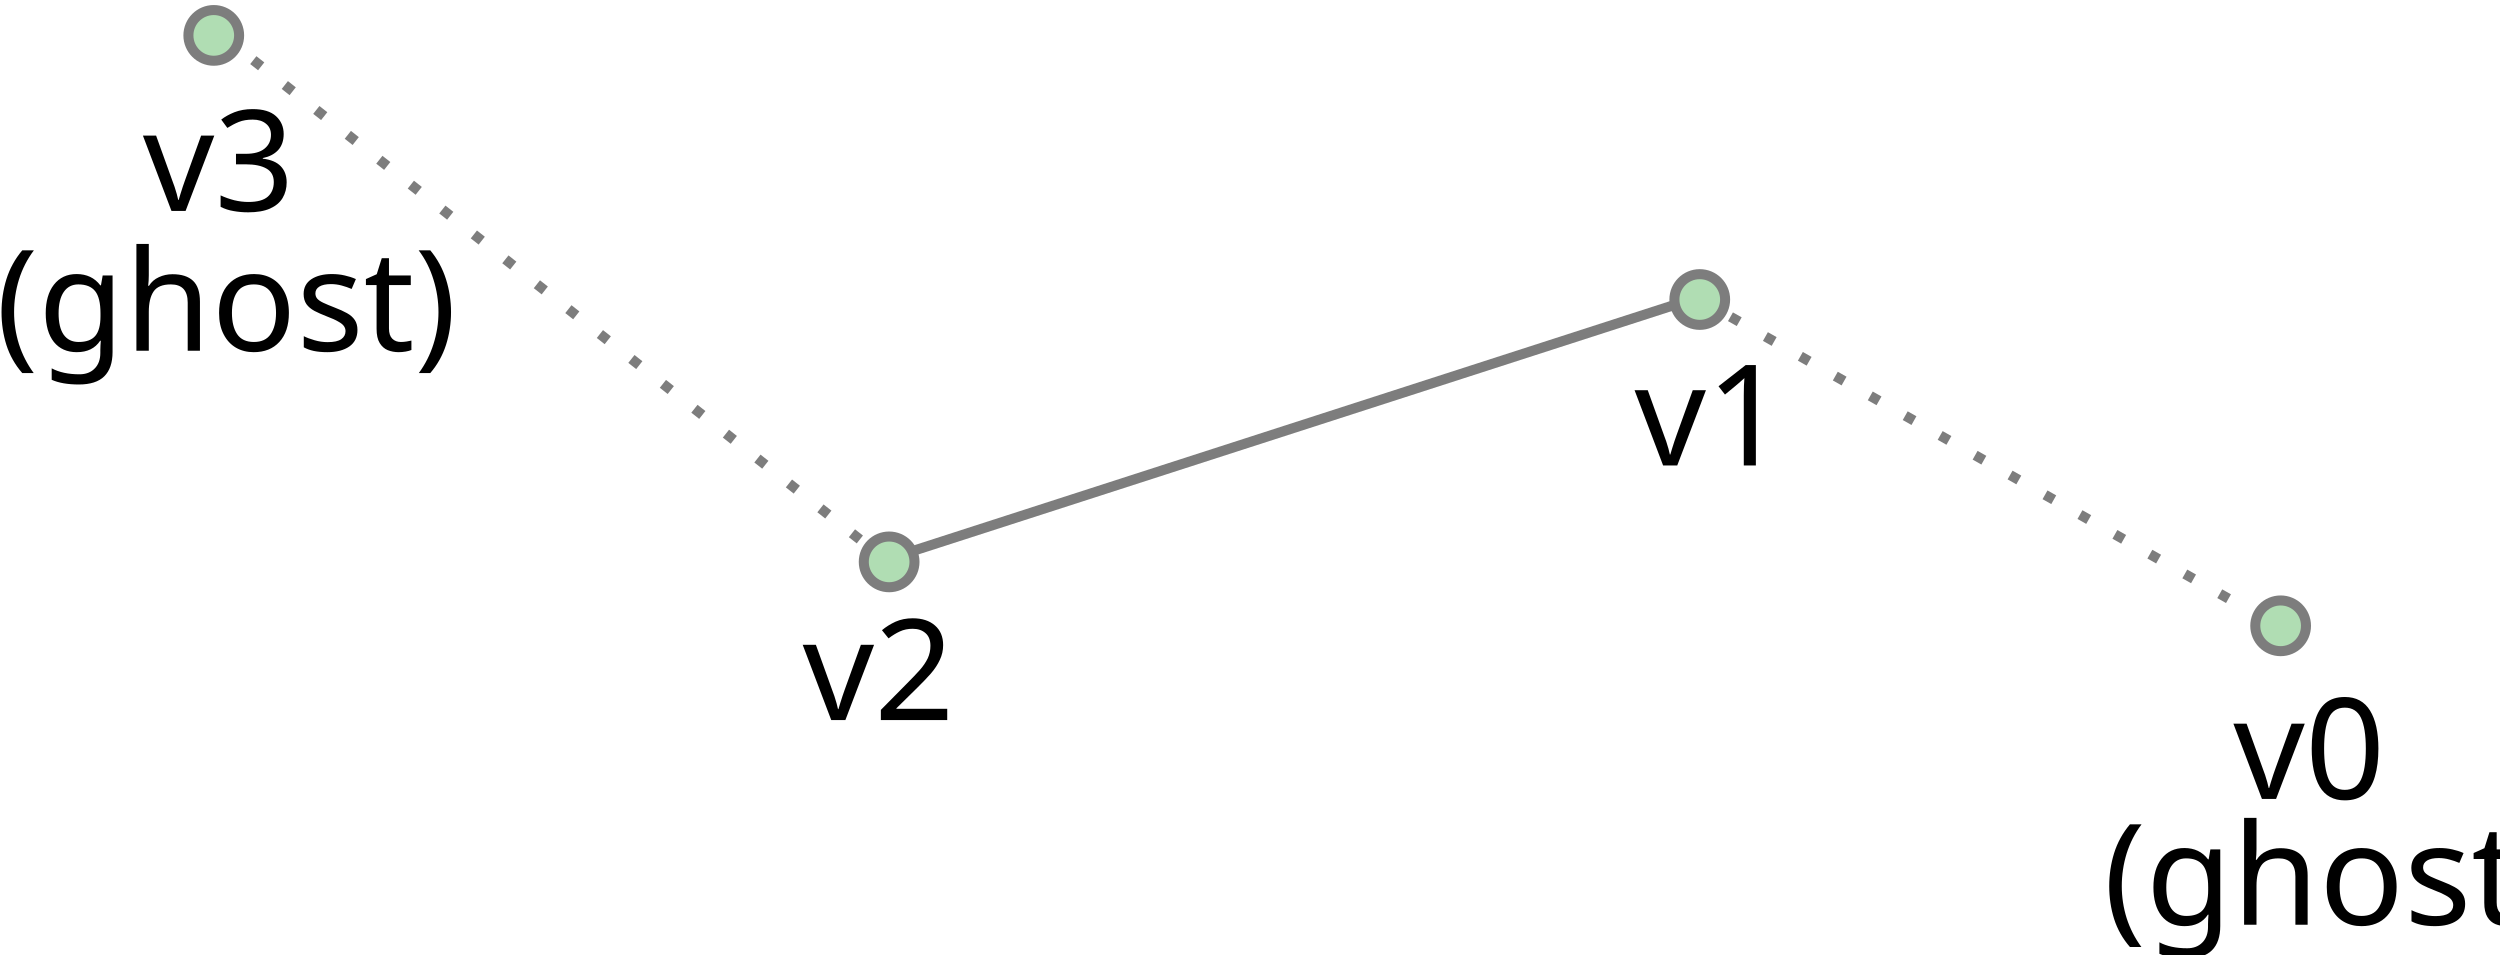
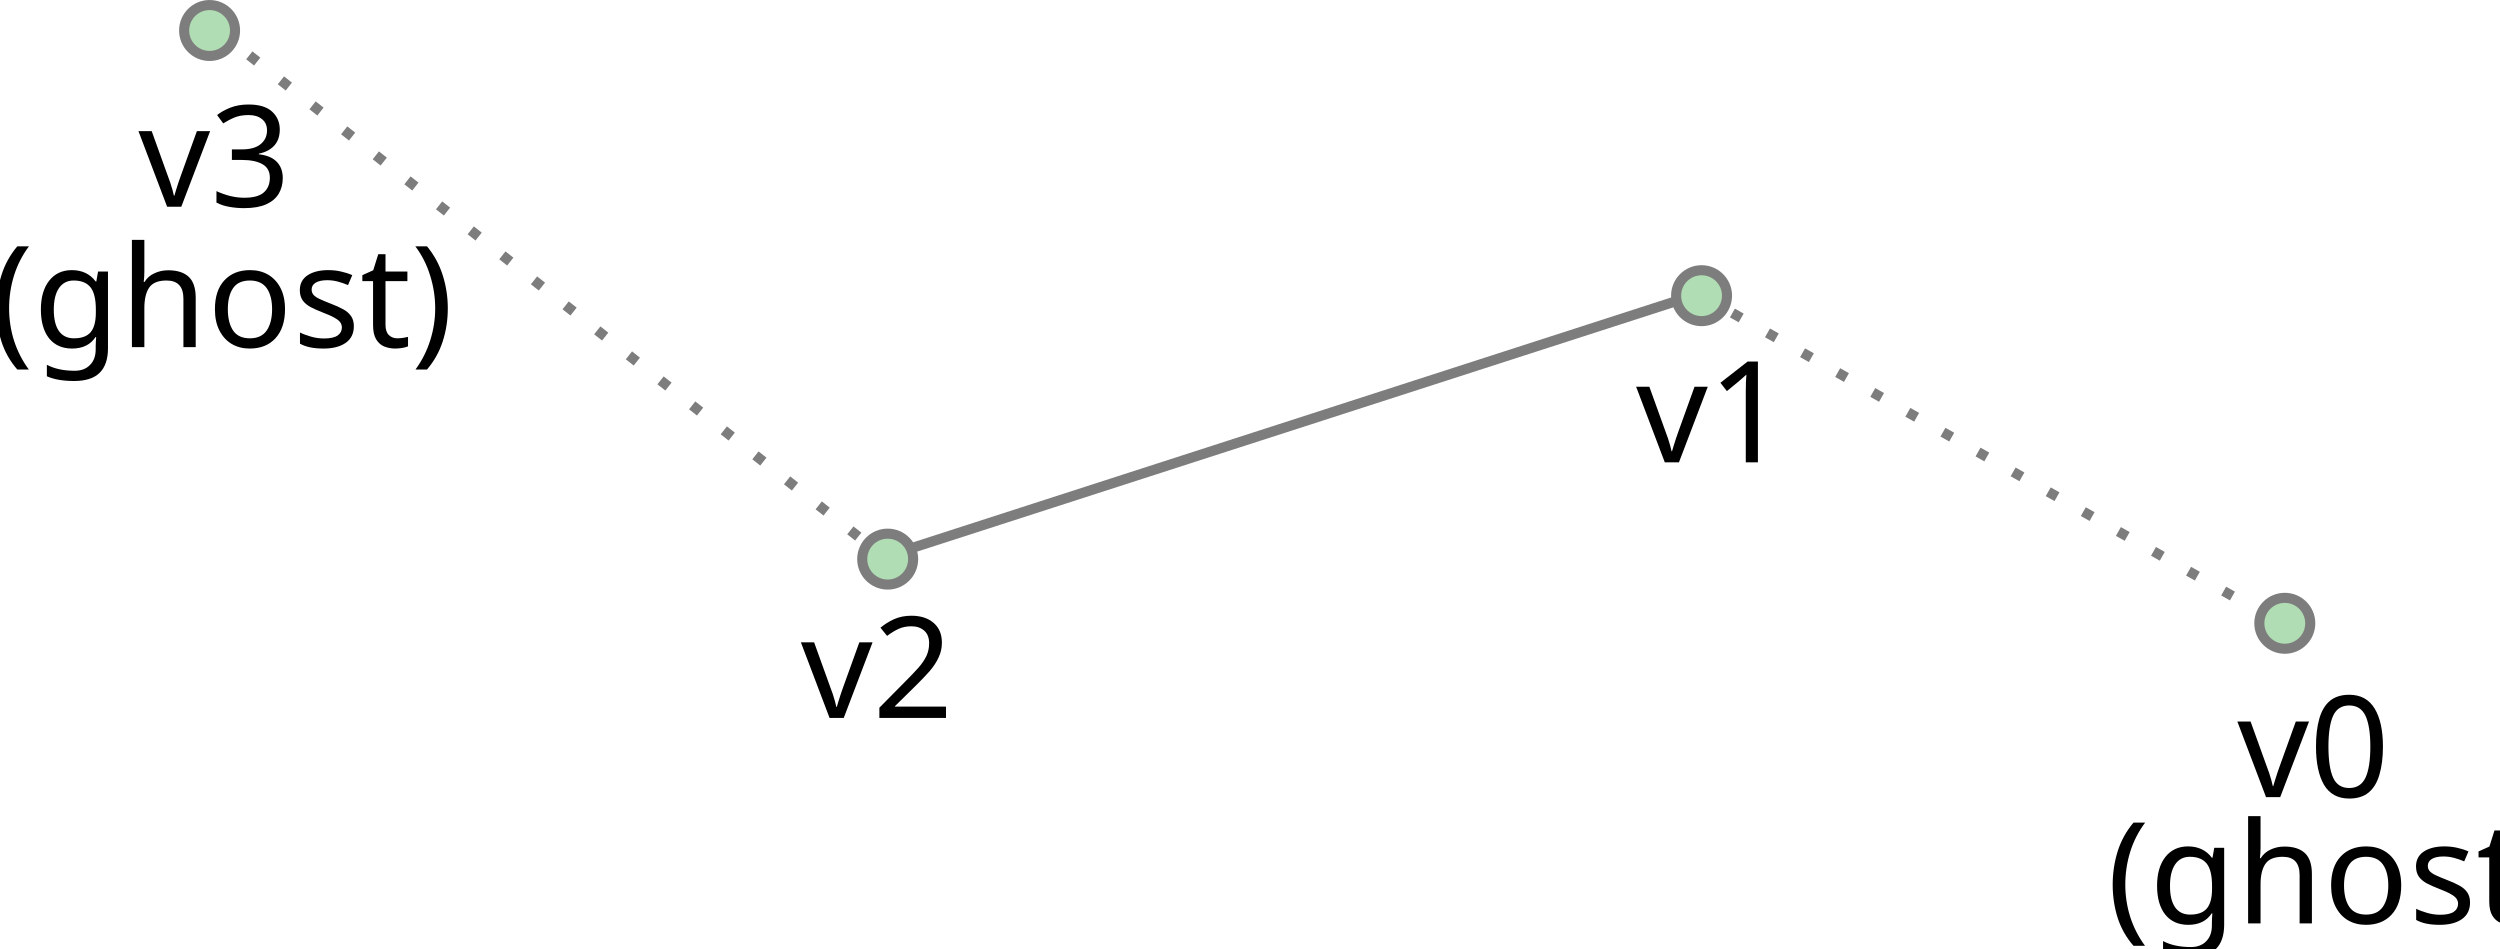
- <svg xmlns="http://www.w3.org/2000/svg" version="1.1" id="svg6349" height="95.101" width="249.004">
+ <svg xmlns="http://www.w3.org/2000/svg" width="248.004" height="94.101" id="svg6349" version="1.1">
  <defs id="defs6351">
-     <marker style="overflow:visible" id="Arrow1Send" refX="0" refY="0" orient="auto">
-       <path transform="matrix(-0.2,0,0,-0.2,-1.2,0)" style="fill-rule:evenodd;stroke:#000000;stroke-width:1pt;marker-start:none" d="M 0,0 5,-5 -12.5,0 5,5 Z" id="path4500" />
+     <marker orient="auto" refY="0" refX="0" id="Arrow1Send" style="overflow:visible">
+       <path id="path4500" d="M 0,0 5,-5 -12.5,0 5,5 Z" style="fill-rule:evenodd;stroke:#000000;stroke-width:1pt;marker-start:none" transform="matrix(-0.2,0,0,-0.2,-1.2,0)" />
    </marker>
-     <marker style="overflow:visible" id="Arrow1Mend" refX="0" refY="0" orient="auto">
-       <path transform="matrix(-0.4,0,0,-0.4,-4,0)" style="fill-rule:evenodd;stroke:#000000;stroke-width:1pt;marker-start:none" d="M 0,0 5,-5 -12.5,0 5,5 Z" id="path4494" />
+     <marker orient="auto" refY="0" refX="0" id="Arrow1Mend" style="overflow:visible">
+       <path id="path4494" d="M 0,0 5,-5 -12.5,0 5,5 Z" style="fill-rule:evenodd;stroke:#000000;stroke-width:1pt;marker-start:none" transform="matrix(-0.4,0,0,-0.4,-4,0)" />
    </marker>
-     <marker style="overflow:visible" id="Arrow1Lend" refX="0" refY="0" orient="auto">
-       <path transform="matrix(-0.8,0,0,-0.8,-10,0)" style="fill-rule:evenodd;stroke:#000000;stroke-width:1pt;marker-start:none" d="M 0,0 5,-5 -12.5,0 5,5 Z" id="path4488" />
+     <marker orient="auto" refY="0" refX="0" id="Arrow1Lend" style="overflow:visible">
+       <path id="path4488" d="M 0,0 5,-5 -12.5,0 5,5 Z" style="fill-rule:evenodd;stroke:#000000;stroke-width:1pt;marker-start:none" transform="matrix(-0.8,0,0,-0.8,-10,0)" />
    </marker>
-     <marker style="overflow:visible" id="TriangleOutL" refX="0" refY="0" orient="auto">
-       <path transform="scale(0.8)" style="fill-rule:evenodd;stroke:#000000;stroke-width:1pt;marker-start:none" d="M 5.77,0 -2.88,5 V -5 Z" id="path4628" />
+     <marker orient="auto" refY="0" refX="0" id="TriangleOutL" style="overflow:visible">
+       <path id="path4628" d="M 5.77,0 -2.88,5 V -5 Z" style="fill-rule:evenodd;stroke:#000000;stroke-width:1pt;marker-start:none" transform="scale(0.8)" />
    </marker>
  </defs>
-   <g transform="translate(-269.6948,-530.9969)" id="layer1">
-     <path id="path9018" d="m 291.786,534.505 66.429,52.5" style="fill:none;stroke:#7d7d7d;stroke-width:1;stroke-linecap:butt;stroke-linejoin:miter;stroke-miterlimit:4;stroke-dasharray:1, 3;stroke-dashoffset:0;stroke-opacity:1" />
-     <path id="path9020" d="m 358.214,586.648 80.714,-26.071" style="fill:none;stroke:#7d7d7d;stroke-width:1px;stroke-linecap:butt;stroke-linejoin:miter;stroke-opacity:1" />
-     <path id="path9022" d="m 438.571,560.576 56.786,32.143" style="fill:none;stroke:#7d7d7d;stroke-width:1;stroke-linecap:butt;stroke-linejoin:miter;stroke-miterlimit:4;stroke-dasharray:1, 3;stroke-dashoffset:0;stroke-opacity:1" />
-     <circle r="2.525" cy="611.936" cx="241.932" transform="translate(49.05367,-77.41334)" id="path6867" style="fill:#b0ddb3;fill-opacity:1;stroke:#7d7d7d;stroke-width:1;stroke-linecap:round;stroke-linejoin:round;stroke-miterlimit:4;stroke-dasharray:none;stroke-dashoffset:0;stroke-opacity:1" />
-     <circle r="2.525" cy="611.936" cx="241.932" transform="translate(116.3224,-24.97462)" id="path6867-1" style="fill:#b0ddb3;fill-opacity:1;stroke:#7d7d7d;stroke-width:1;stroke-linecap:round;stroke-linejoin:round;stroke-miterlimit:4;stroke-dasharray:none;stroke-dashoffset:0;stroke-opacity:1" />
-     <circle r="2.525" cy="611.936" cx="241.932" style="fill:#b0ddb3;fill-opacity:1;stroke:#7d7d7d;stroke-width:1;stroke-linecap:round;stroke-linejoin:round;stroke-miterlimit:4;stroke-dasharray:none;stroke-dashoffset:0;stroke-opacity:1" id="path9012" transform="translate(254.9181,-18.60732)" />
-     <circle r="2.525" cy="611.936" cx="241.932" transform="translate(197.061,-51.10732)" id="path9014" style="fill:#b0ddb3;fill-opacity:1;stroke:#7d7d7d;stroke-width:1;stroke-linecap:round;stroke-linejoin:round;stroke-miterlimit:4;stroke-dasharray:none;stroke-dashoffset:0;stroke-opacity:1" />
-     <text id="text9024" y="610.576" x="492.143" style="font-style:normal;font-variant:normal;font-weight:normal;font-stretch:normal;line-height:0%;font-family:Calibri;-inkscape-font-specification:Calibri;text-align:start;letter-spacing:0px;word-spacing:0px;writing-mode:lr-tb;text-anchor:start;fill:#000000;fill-opacity:1;stroke:none" xml:space="preserve">
-       <tspan style="font-size:14px;line-height:1.25" y="610.576" x="492.143" id="tspan9026">v0</tspan>
+   <g id="layer1" transform="translate(-270.1948,-531.4969)">
+     <path style="fill:none;stroke:#7d7d7d;stroke-width:1;stroke-linecap:butt;stroke-linejoin:miter;stroke-miterlimit:4;stroke-dasharray:1, 3;stroke-dashoffset:0;stroke-opacity:1" d="m 291.786,534.505 66.429,52.5" id="path9018" />
+     <path style="fill:none;stroke:#7d7d7d;stroke-width:1px;stroke-linecap:butt;stroke-linejoin:miter;stroke-opacity:1" d="m 358.214,586.648 80.714,-26.071" id="path9020" />
+     <path style="fill:none;stroke:#7d7d7d;stroke-width:1;stroke-linecap:butt;stroke-linejoin:miter;stroke-miterlimit:4;stroke-dasharray:1, 3;stroke-dashoffset:0;stroke-opacity:1" d="m 438.571,560.576 56.786,32.143" id="path9022" />
+     <circle style="fill:#b0ddb3;fill-opacity:1;stroke:#7d7d7d;stroke-width:1;stroke-linecap:round;stroke-linejoin:round;stroke-miterlimit:4;stroke-dasharray:none;stroke-dashoffset:0;stroke-opacity:1" id="path6867" transform="translate(49.05367,-77.41334)" cx="241.932" cy="611.936" r="2.525" />
+     <circle style="fill:#b0ddb3;fill-opacity:1;stroke:#7d7d7d;stroke-width:1;stroke-linecap:round;stroke-linejoin:round;stroke-miterlimit:4;stroke-dasharray:none;stroke-dashoffset:0;stroke-opacity:1" id="path6867-1" transform="translate(116.3224,-24.97462)" cx="241.932" cy="611.936" r="2.525" />
+     <circle transform="translate(254.9181,-18.60732)" id="path9012" style="fill:#b0ddb3;fill-opacity:1;stroke:#7d7d7d;stroke-width:1;stroke-linecap:round;stroke-linejoin:round;stroke-miterlimit:4;stroke-dasharray:none;stroke-dashoffset:0;stroke-opacity:1" cx="241.932" cy="611.936" r="2.525" />
+     <circle style="fill:#b0ddb3;fill-opacity:1;stroke:#7d7d7d;stroke-width:1;stroke-linecap:round;stroke-linejoin:round;stroke-miterlimit:4;stroke-dasharray:none;stroke-dashoffset:0;stroke-opacity:1" id="path9014" transform="translate(197.061,-51.10732)" cx="241.932" cy="611.936" r="2.525" />
+     <text xml:space="preserve" style="font-style:normal;font-variant:normal;font-weight:normal;font-stretch:normal;line-height:0%;font-family:Calibri;-inkscape-font-specification:Calibri;text-align:start;letter-spacing:0px;word-spacing:0px;writing-mode:lr-tb;text-anchor:start;fill:#000000;fill-opacity:1;stroke:none" x="492.143" y="610.576" id="text9024">
+       <tspan id="tspan9026" x="492.143" y="610.576" style="font-size:14px;line-height:1.25">v0</tspan>
    </text>
-     <text xml:space="preserve" style="font-style:normal;font-variant:normal;font-weight:normal;font-stretch:normal;line-height:0%;font-family:Calibri;-inkscape-font-specification:Calibri;text-align:start;letter-spacing:0px;word-spacing:0px;writing-mode:lr-tb;text-anchor:start;fill:#000000;fill-opacity:1;stroke:none" x="432.5" y="577.362" id="text9028">
-       <tspan style="font-size:14px;line-height:1.25" id="tspan9030" x="432.5" y="577.362">v1</tspan>
+     <text id="text9028" y="577.362" x="432.5" style="font-style:normal;font-variant:normal;font-weight:normal;font-stretch:normal;line-height:0%;font-family:Calibri;-inkscape-font-specification:Calibri;text-align:start;letter-spacing:0px;word-spacing:0px;writing-mode:lr-tb;text-anchor:start;fill:#000000;fill-opacity:1;stroke:none" xml:space="preserve">
+       <tspan y="577.362" x="432.5" id="tspan9030" style="font-size:14px;line-height:1.25">v1</tspan>
    </text>
-     <text id="text9032" y="602.719" x="349.643" style="font-style:normal;font-variant:normal;font-weight:normal;font-stretch:normal;line-height:0%;font-family:Calibri;-inkscape-font-specification:Calibri;text-align:start;letter-spacing:0px;word-spacing:0px;writing-mode:lr-tb;text-anchor:start;fill:#000000;fill-opacity:1;stroke:none" xml:space="preserve">
-       <tspan style="font-size:14px;line-height:1.25" y="602.719" x="349.643" id="tspan9034">v2</tspan>
+     <text xml:space="preserve" style="font-style:normal;font-variant:normal;font-weight:normal;font-stretch:normal;line-height:0%;font-family:Calibri;-inkscape-font-specification:Calibri;text-align:start;letter-spacing:0px;word-spacing:0px;writing-mode:lr-tb;text-anchor:start;fill:#000000;fill-opacity:1;stroke:none" x="349.643" y="602.719" id="text9032">
+       <tspan id="tspan9034" x="349.643" y="602.719" style="font-size:14px;line-height:1.25">v2</tspan>
    </text>
-     <text xml:space="preserve" style="font-style:normal;font-variant:normal;font-weight:normal;font-stretch:normal;line-height:0%;font-family:Calibri;-inkscape-font-specification:Calibri;text-align:start;letter-spacing:0px;word-spacing:0px;writing-mode:lr-tb;text-anchor:start;fill:#000000;fill-opacity:1;stroke:none" x="283.929" y="552.005" id="text9036">
-       <tspan style="font-size:14px;line-height:1.25" id="tspan9038" x="283.929" y="552.005">v3</tspan>
+     <text id="text9036" y="552.005" x="283.929" style="font-style:normal;font-variant:normal;font-weight:normal;font-stretch:normal;line-height:0%;font-family:Calibri;-inkscape-font-specification:Calibri;text-align:start;letter-spacing:0px;word-spacing:0px;writing-mode:lr-tb;text-anchor:start;fill:#000000;fill-opacity:1;stroke:none" xml:space="preserve">
+       <tspan y="552.005" x="283.929" id="tspan9038" style="font-size:14px;line-height:1.25">v3</tspan>
    </text>
-     <text id="text9040" y="565.934" x="269.286" style="font-style:normal;font-variant:normal;font-weight:normal;font-stretch:normal;line-height:0%;font-family:Calibri;-inkscape-font-specification:Calibri;text-align:start;letter-spacing:0px;word-spacing:0px;writing-mode:lr-tb;text-anchor:start;fill:#000000;fill-opacity:1;stroke:none" xml:space="preserve">
-       <tspan style="font-size:14px;line-height:1.25" y="565.934" x="269.286" id="tspan9042">(ghost)</tspan>
+     <text xml:space="preserve" style="font-style:normal;font-variant:normal;font-weight:normal;font-stretch:normal;line-height:0%;font-family:Calibri;-inkscape-font-specification:Calibri;text-align:start;letter-spacing:0px;word-spacing:0px;writing-mode:lr-tb;text-anchor:start;fill:#000000;fill-opacity:1;stroke:none" x="269.286" y="565.934" id="text9040">
+       <tspan id="tspan9042" x="269.286" y="565.934" style="font-size:14px;line-height:1.25">(ghost)</tspan>
    </text>
-     <text id="text9040-2" y="623.103" x="479.214" style="font-style:normal;font-variant:normal;font-weight:normal;font-stretch:normal;line-height:0%;font-family:Calibri;-inkscape-font-specification:Calibri;text-align:start;letter-spacing:0px;word-spacing:0px;writing-mode:lr-tb;text-anchor:start;fill:#000000;fill-opacity:1;stroke:none" xml:space="preserve">
-       <tspan style="font-size:14px;line-height:1.25" y="623.103" x="479.214" id="tspan9042-0">(ghost)</tspan>
+     <text xml:space="preserve" style="font-style:normal;font-variant:normal;font-weight:normal;font-stretch:normal;line-height:0%;font-family:Calibri;-inkscape-font-specification:Calibri;text-align:start;letter-spacing:0px;word-spacing:0px;writing-mode:lr-tb;text-anchor:start;fill:#000000;fill-opacity:1;stroke:none" x="479.214" y="623.103" id="text9040-2">
+       <tspan id="tspan9042-0" x="479.214" y="623.103" style="font-size:14px;line-height:1.25">(ghost)</tspan>
    </text>
  </g>
</svg>
